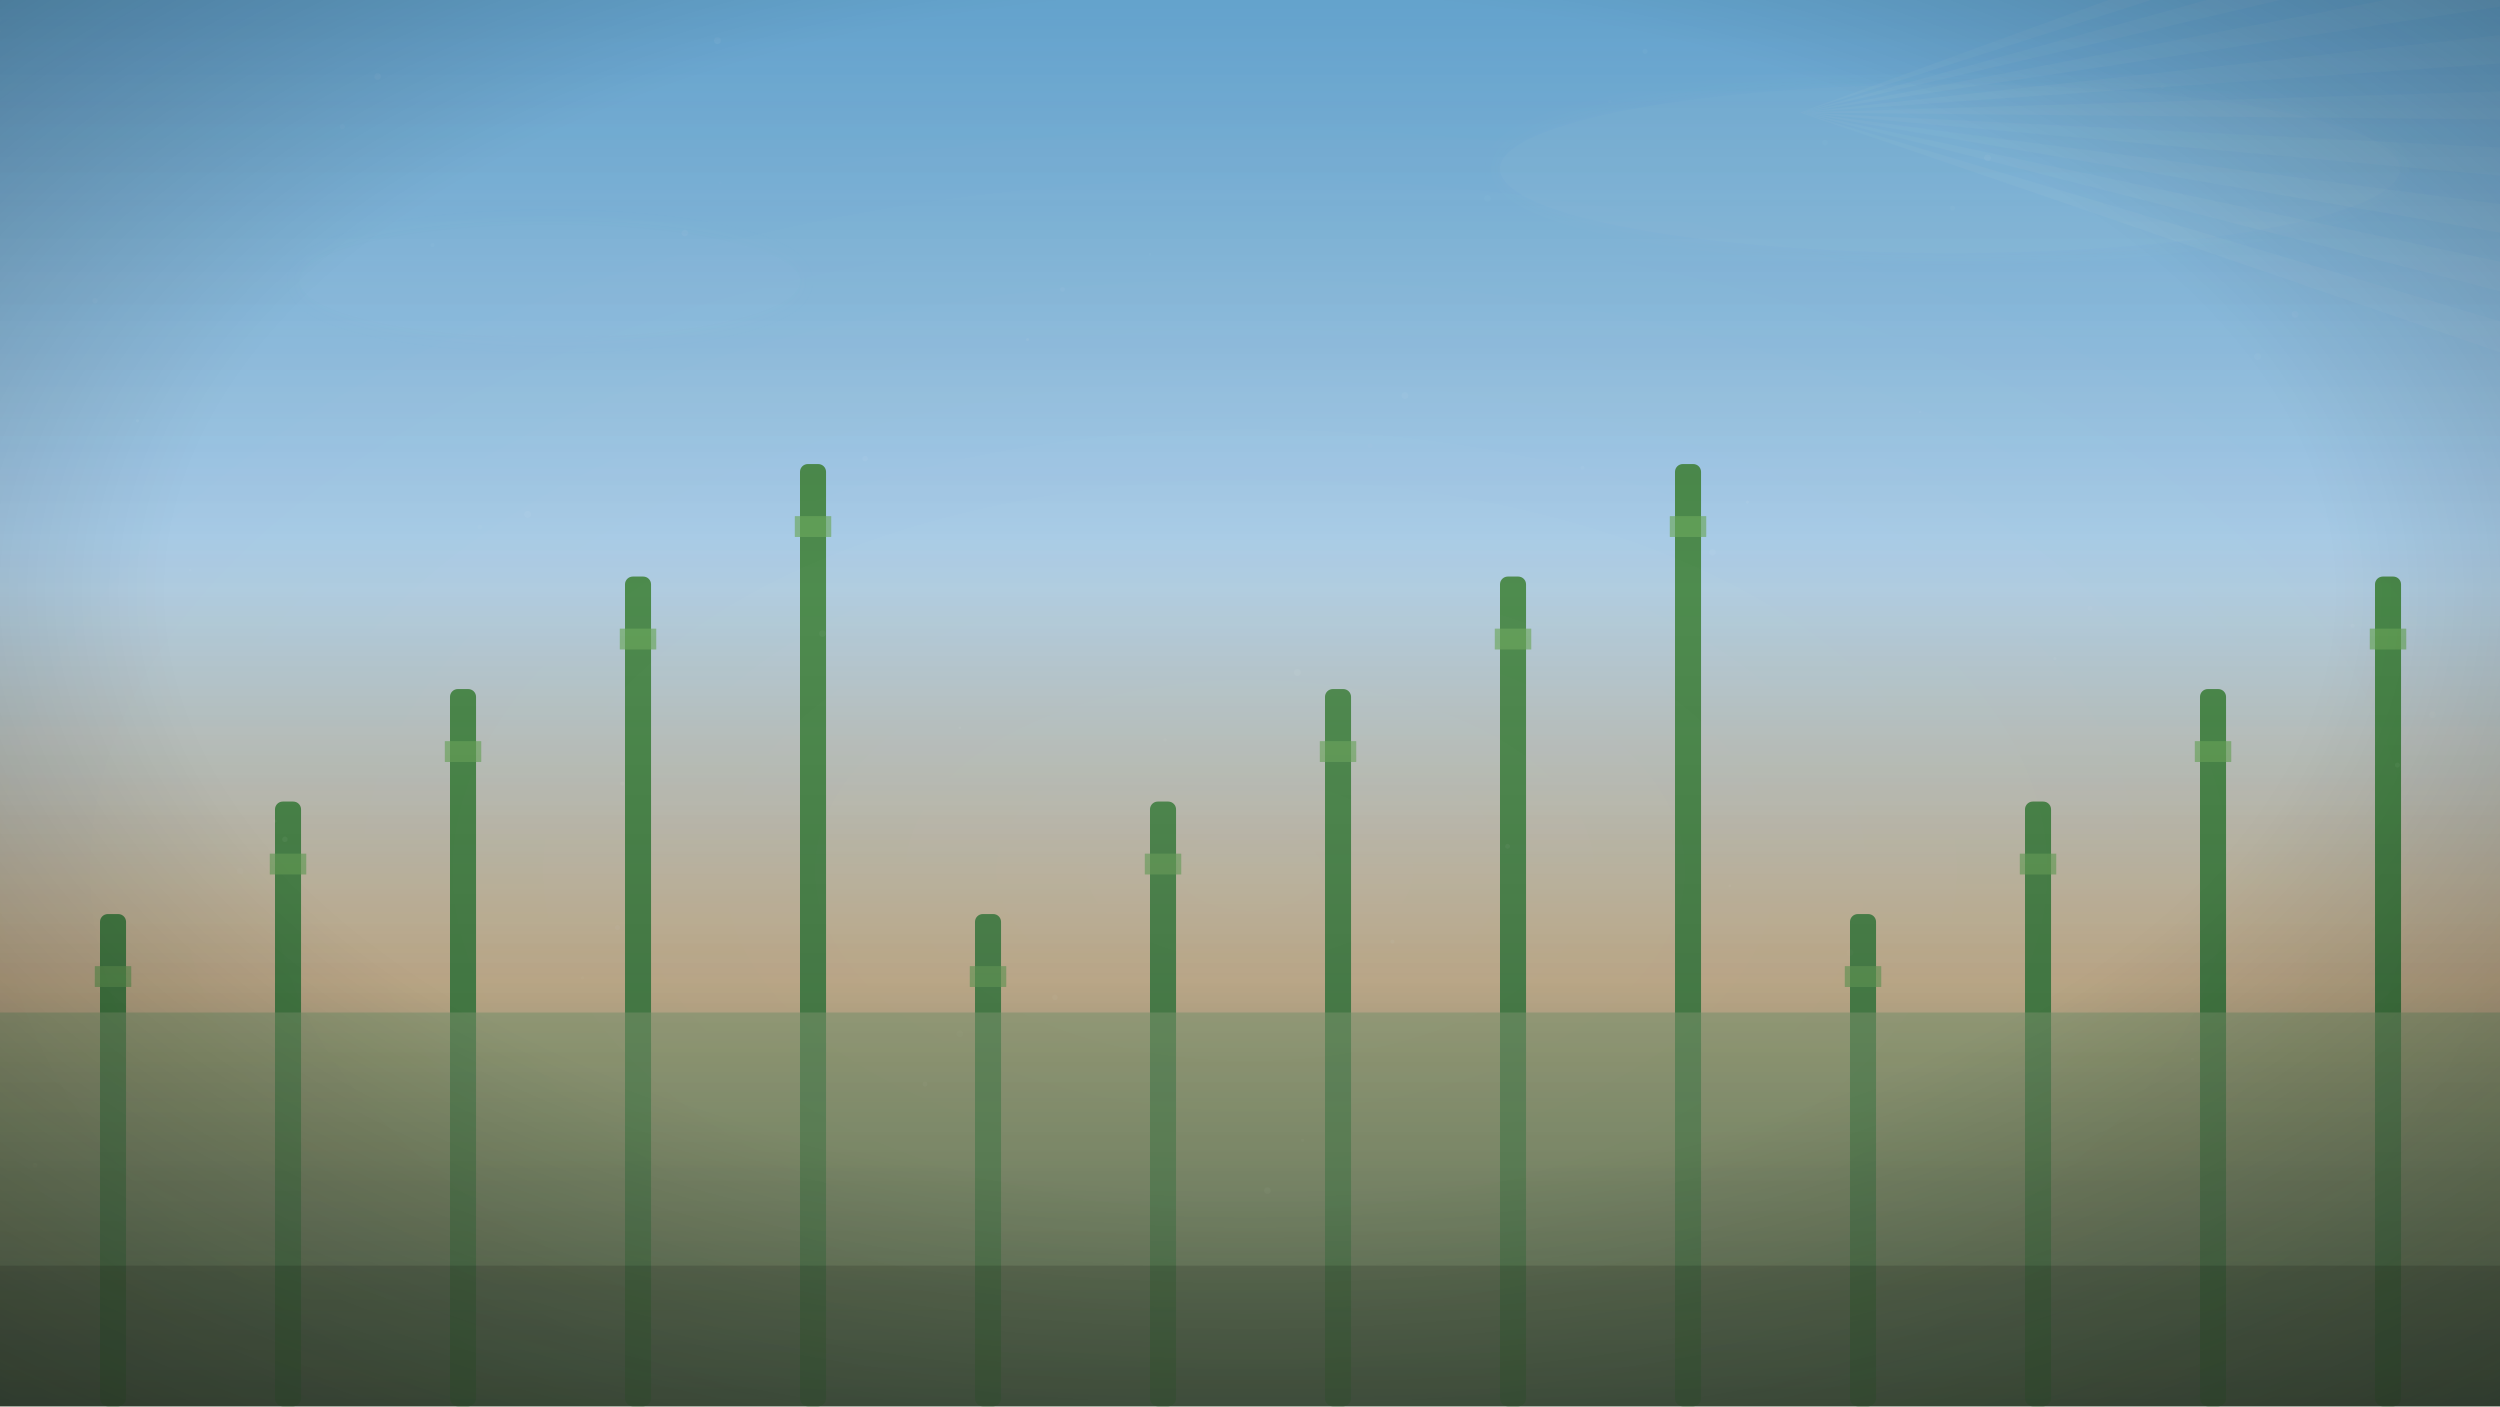
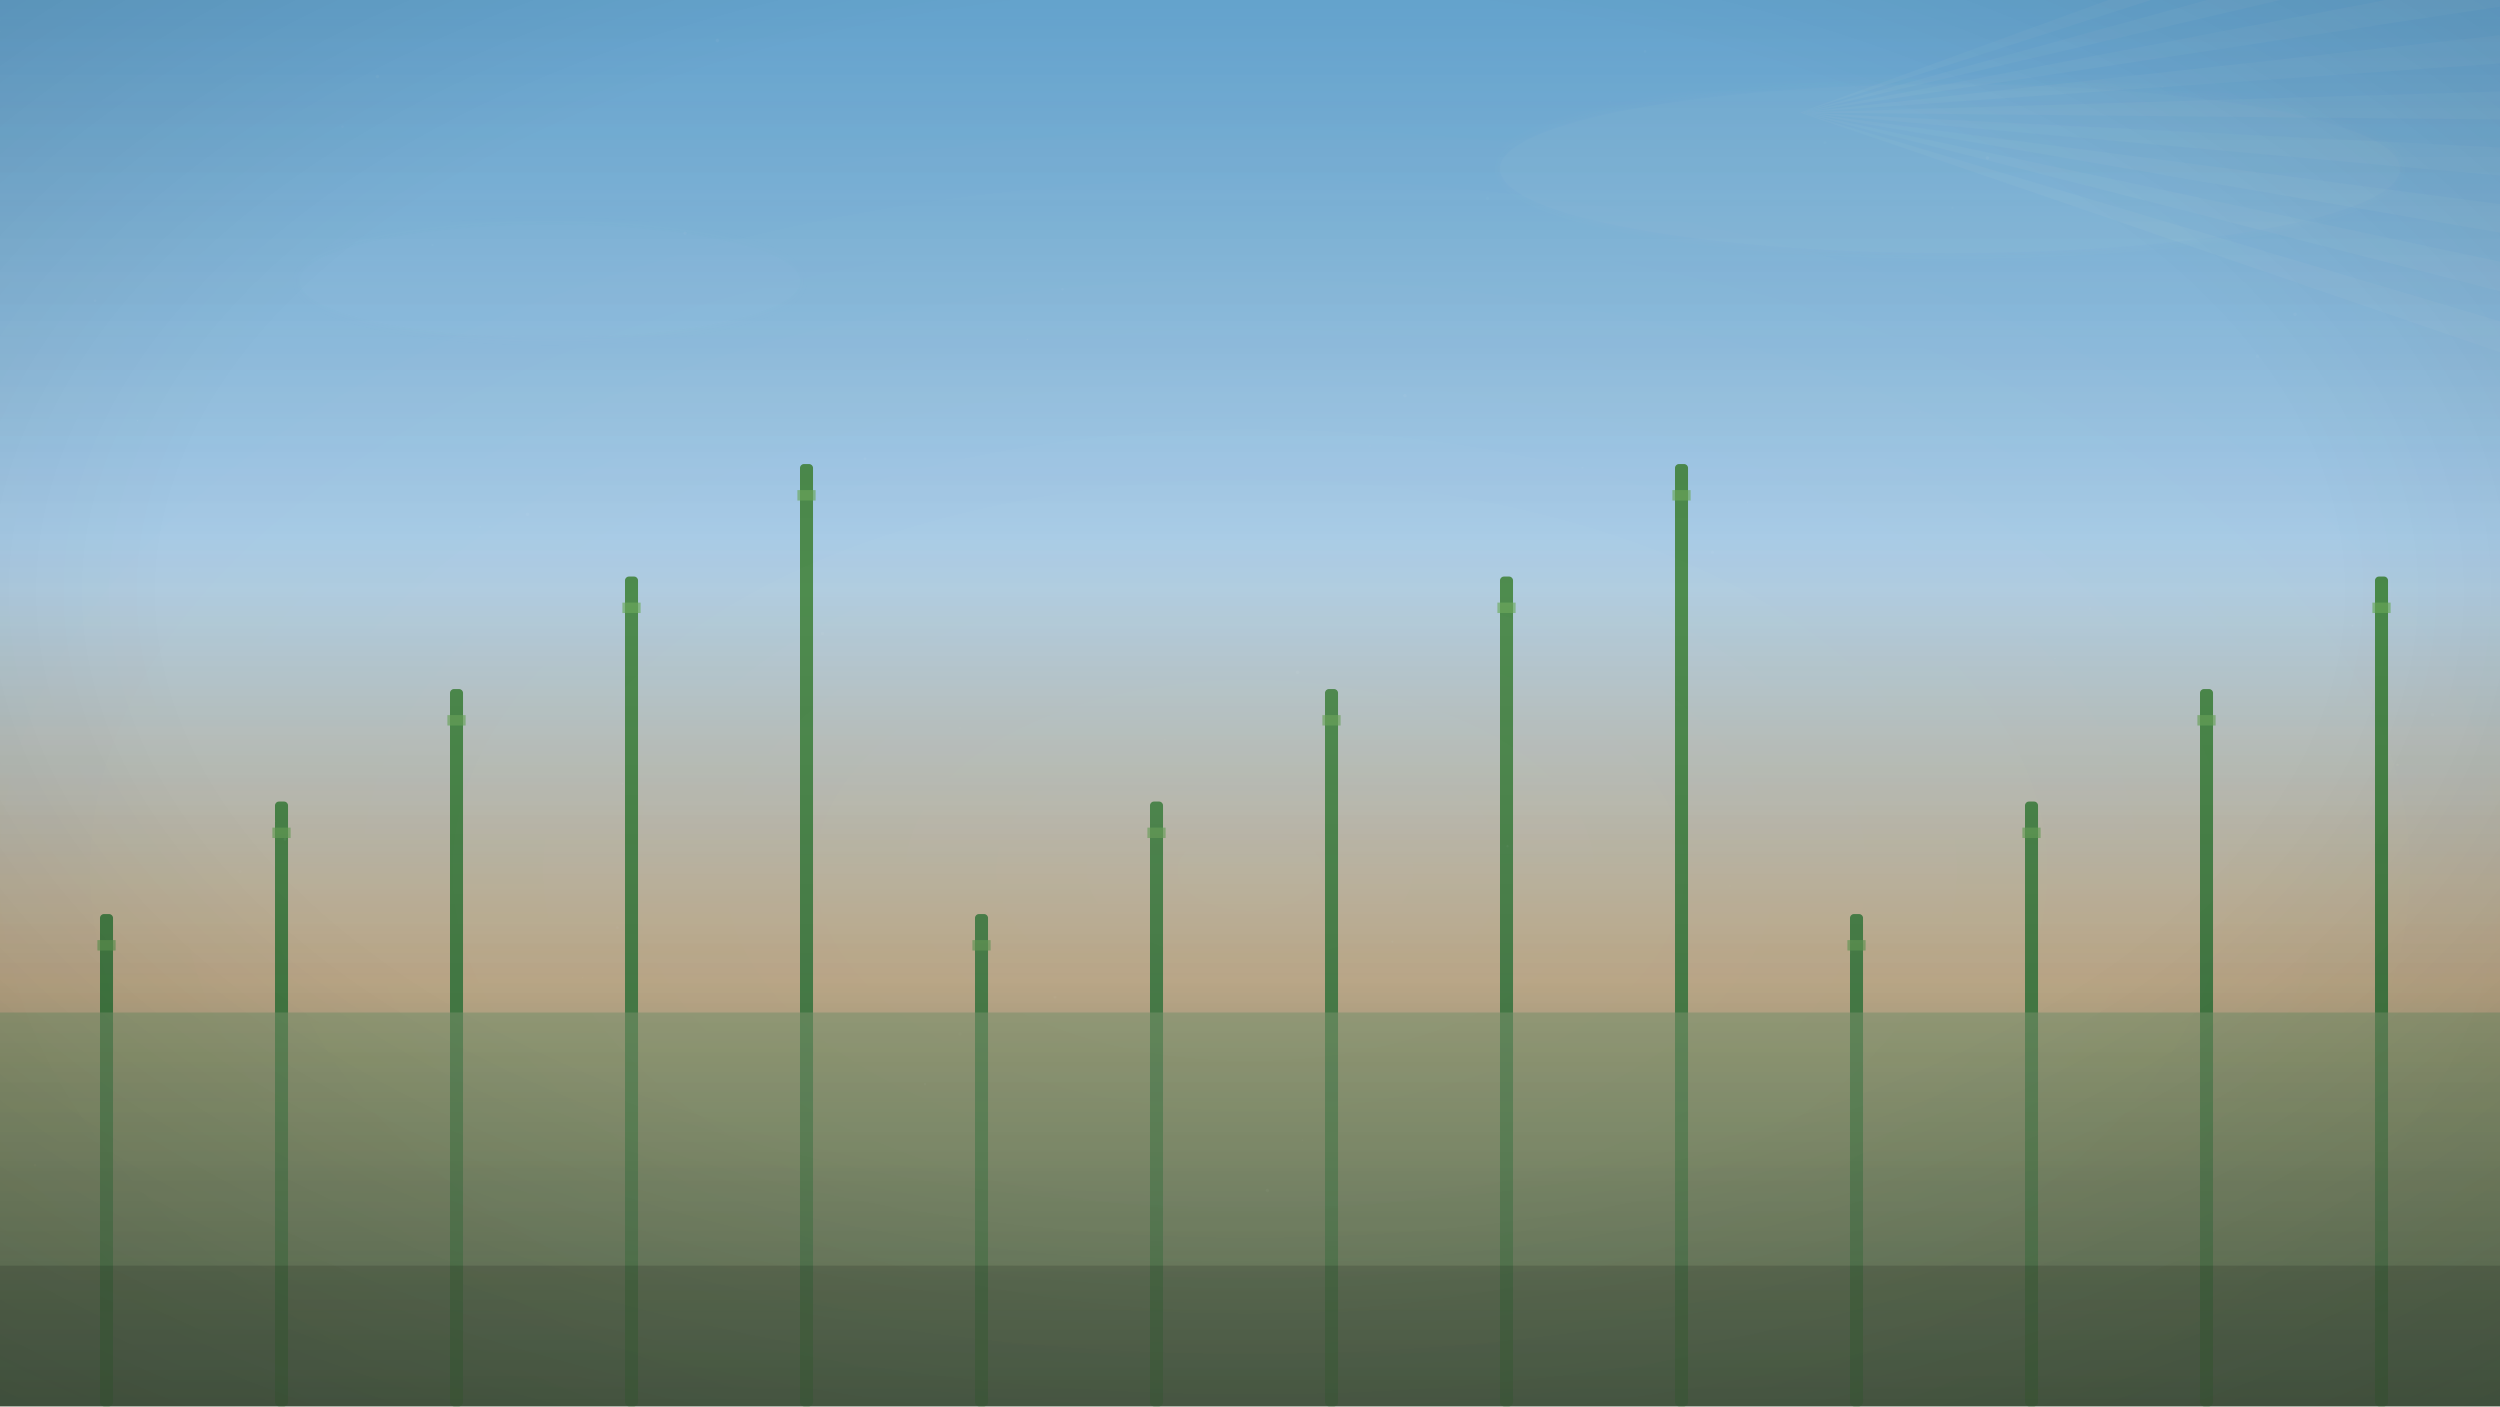
- <svg xmlns="http://www.w3.org/2000/svg" viewBox="0 0 960 540" width="960" height="540">
+ <svg xmlns="http://www.w3.org/2000/svg" viewBox="0 0 1920 1080" width="1920" height="1080">
  <defs>
    <linearGradient id="skyTop" x1="0" y1="0" x2="0" y2="1">
      <stop offset="0%" stop-color="#121828" />
      <stop offset="32%" stop-color="#243050" />
      <stop offset="58%" stop-color="#2a3848" />
      <stop offset="100%" stop-color="#0a0e14" />
    </linearGradient>
    <linearGradient id="skyDay" x1="0" y1="0" x2="0" y2="1">
      <stop offset="0%" stop-color="#6eb4e0" />
      <stop offset="38%" stop-color="#a8cce8" />
      <stop offset="70%" stop-color="#d8c098" />
      <stop offset="100%" stop-color="#6a8868" />
    </linearGradient>
    <linearGradient id="skySunset" x1="0" y1="0" x2="0" y2="1">
      <stop offset="0%" stop-color="#ff6b4a" />
      <stop offset="28%" stop-color="#d84888" />
      <stop offset="55%" stop-color="#683878" />
      <stop offset="100%" stop-color="#120818" />
    </linearGradient>
    <linearGradient id="haze" x1="0" y1="0.4" x2="0" y2="1">
      <stop offset="0%" stop-color="#fff" stop-opacity="0" />
      <stop offset="100%" stop-color="#c8d8f0" stop-opacity="0.22" />
    </linearGradient>
    <filter id="softGlow" x="-40%" y="-40%" width="180%" height="180%">
      <feGaussianBlur stdDeviation="4" result="b" />
      <feMerge>
        <feMergeNode in="b" />
        <feMergeNode in="SourceGraphic" />
      </feMerge>
    </filter>
    <filter id="neonGlow" x="-60%" y="-60%" width="220%" height="220%">
      <feGaussianBlur stdDeviation="6" result="b" />
      <feMerge>
        <feMergeNode in="b" />
        <feMergeNode in="b" />
        <feMergeNode in="SourceGraphic" />
      </feMerge>
    </filter>
    <filter id="paintSoft" x="-2%" y="-2%" width="104%" height="104%">
      <feGaussianBlur stdDeviation="0.6" />
    </filter>
    <radialGradient id="sunDisc" cx="0.5" cy="0.5" r="0.5">
      <stop offset="0%" stop-color="#fff8e8" />
      <stop offset="55%" stop-color="#ffd080" />
      <stop offset="100%" stop-color="#ff904000" />
    </radialGradient>
    <radialGradient id="moonGlow" cx="0.5" cy="0.5" r="0.5">
      <stop offset="0%" stop-color="#fffef8" />
      <stop offset="40%" stop-color="#e8e0f0" />
      <stop offset="100%" stop-color="#e8e0f000" />
    </radialGradient>
    <linearGradient id="wallWarm" x1="0" y1="0" x2="1" y2="1">
      <stop offset="0%" stop-color="#fff0e4" />
      <stop offset="45%" stop-color="#e8c8b0" />
      <stop offset="100%" stop-color="#c8a088" />
    </linearGradient>
    <linearGradient id="wallCool" x1="0" y1="0" x2="0" y2="1">
      <stop offset="0%" stop-color="#eef2f8" />
      <stop offset="100%" stop-color="#b8c0d0" />
    </linearGradient>
    <linearGradient id="floorWood" x1="0" y1="0.6" x2="0" y2="1">
      <stop offset="0%" stop-color="#a88870" />
      <stop offset="100%" stop-color="#685040" />
    </linearGradient>
    <radialGradient id="lampGlow" cx="0.5" cy="0.5" r="0.5">
      <stop offset="0%" stop-color="#fff8e0" />
      <stop offset="70%" stop-color="#ffd898" stop-opacity="0.35" />
      <stop offset="100%" stop-color="#ffd898" stop-opacity="0" />
    </radialGradient>
    <radialGradient id="vignette" cx="0.5" cy="0.42" r="0.78">
      <stop offset="55%" stop-color="#000" stop-opacity="0" />
      <stop offset="100%" stop-color="#030508" stop-opacity="0.38" />
    </radialGradient>
    <linearGradient id="filmGrade" x1="0" y1="0" x2="0" y2="1">
      <stop offset="0%" stop-color="#283858" stop-opacity="0.14" />
      <stop offset="42%" stop-color="#000" stop-opacity="0" />
      <stop offset="100%" stop-color="#000" stop-opacity="0.32" />
    </linearGradient>
    <radialGradient id="stageGlow" cx="0.5" cy="0.62" r="0.55">
      <stop offset="0%" stop-color="#fff" stop-opacity="0.06" />
      <stop offset="100%" stop-color="#fff" stop-opacity="0" />
    </radialGradient>
  </defs>
-   <rect width="960" height="540" fill="url(#skyDay)" />
-   <rect x="38.4" y="351" width="10" height="189" fill="#488848" rx="3" />
-   <rect x="36.4" y="371" width="14" height="8" fill="#68a858" opacity="0.65" />
-   <rect x="105.6" y="307.8" width="10" height="232.2" fill="#488848" rx="3" />
-   <rect x="103.6" y="327.8" width="14" height="8" fill="#68a858" opacity="0.65" />
-   <rect x="172.8" y="264.6" width="10" height="275.4" fill="#488848" rx="3" />
-   <rect x="170.8" y="284.6" width="14" height="8" fill="#68a858" opacity="0.65" />
-   <rect x="240" y="221.4" width="10" height="318.6" fill="#488848" rx="3" />
-   <rect x="238" y="241.4" width="14" height="8" fill="#68a858" opacity="0.65" />
-   <rect x="307.2" y="178.2" width="10" height="361.8" fill="#488848" rx="3" />
-   <rect x="305.2" y="198.2" width="14" height="8" fill="#68a858" opacity="0.65" />
-   <rect x="374.4" y="351" width="10" height="189" fill="#488848" rx="3" />
-   <rect x="372.4" y="371" width="14" height="8" fill="#68a858" opacity="0.65" />
-   <rect x="441.6" y="307.8" width="10" height="232.2" fill="#488848" rx="3" />
-   <rect x="439.6" y="327.8" width="14" height="8" fill="#68a858" opacity="0.65" />
-   <rect x="508.8" y="264.6" width="10" height="275.4" fill="#488848" rx="3" />
-   <rect x="506.8" y="284.6" width="14" height="8" fill="#68a858" opacity="0.65" />
-   <rect x="576" y="221.4" width="10" height="318.6" fill="#488848" rx="3" />
-   <rect x="574" y="241.4" width="14" height="8" fill="#68a858" opacity="0.65" />
-   <rect x="643.2" y="178.2" width="10" height="361.8" fill="#488848" rx="3" />
-   <rect x="641.2" y="198.2" width="14" height="8" fill="#68a858" opacity="0.65" />
-   <rect x="710.4" y="351" width="10" height="189" fill="#488848" rx="3" />
-   <rect x="708.4" y="371" width="14" height="8" fill="#68a858" opacity="0.65" />
-   <rect x="777.6" y="307.8" width="10" height="232.2" fill="#488848" rx="3" />
-   <rect x="775.6" y="327.8" width="14" height="8" fill="#68a858" opacity="0.65" />
-   <rect x="844.8" y="264.6" width="10" height="275.4" fill="#488848" rx="3" />
-   <rect x="842.8" y="284.6" width="14" height="8" fill="#68a858" opacity="0.65" />
-   <rect x="912" y="221.4" width="10" height="318.6" fill="#488848" rx="3" />
-   <rect x="910" y="241.4" width="14" height="8" fill="#68a858" opacity="0.65" />
-   <rect x="0" y="388.8" width="960" height="151.2" fill="#88a878" opacity="0.55" />
-   <polygon points="691.2,43.2 1299.914,-178.998 1308.312,-154.478" fill="#fff8e8" opacity="0.04" />
-   <polygon points="691.2,43.2 1315.724,-129.642 1322.136,-104.529" fill="#fff8e8" opacity="0.04" />
-   <polygon points="691.2,43.2 1327.539,-79.181 1331.924,-53.636" fill="#fff8e8" opacity="0.04" />
-   <polygon points="691.2,43.2 1335.284,-27.936 1337.613,-2.123" fill="#fff8e8" opacity="0.04" />
-   <polygon points="691.2,43.2 1338.908,23.763 1339.168,49.68" fill="#fff8e8" opacity="0.04" />
-   <polygon points="691.2,43.2 1338.39,75.587 1336.577,101.441" fill="#fff8e8" opacity="0.04" />
-   <polygon points="691.2,43.2 1333.732,127.203 1329.859,152.83" fill="#fff8e8" opacity="0.04" />
-   <polygon points="691.2,43.2 1324.964,178.282 1319.055,203.518" fill="#fff8e8" opacity="0.04" />
-   <polygon points="691.2,43.2 1312.142,228.497 1304.235,253.18" fill="#fff8e8" opacity="0.04" />
-   <circle cx="0.0" cy="7.8" r="0.60" fill="#fff" opacity="0.022" />
-   <circle cx="131.5" cy="48.7" r="0.95" fill="#fff" opacity="0.032" />
-   <circle cx="263.0" cy="89.5" r="1.30" fill="#fff" opacity="0.042" />
-   <circle cx="394.6" cy="130.4" r="0.60" fill="#fff" opacity="0.052" />
-   <circle cx="526.1" cy="171.2" r="0.95" fill="#fff" opacity="0.022" />
-   <circle cx="657.6" cy="212.1" r="1.30" fill="#fff" opacity="0.032" />
-   <circle cx="789.1" cy="252.9" r="0.60" fill="#fff" opacity="0.042" />
-   <circle cx="920.6" cy="293.8" r="0.95" fill="#fff" opacity="0.052" />
-   <circle cx="92.2" cy="334.6" r="1.30" fill="#fff" opacity="0.022" />
-   <circle cx="223.7" cy="375.5" r="0.60" fill="#fff" opacity="0.032" />
-   <circle cx="355.2" cy="416.3" r="0.95" fill="#fff" opacity="0.042" />
-   <circle cx="486.7" cy="457.2" r="1.30" fill="#fff" opacity="0.052" />
-   <circle cx="618.2" cy="39.0" r="0.60" fill="#fff" opacity="0.022" />
-   <circle cx="749.8" cy="79.9" r="0.95" fill="#fff" opacity="0.032" />
-   <circle cx="881.3" cy="120.7" r="1.30" fill="#fff" opacity="0.042" />
-   <circle cx="52.8" cy="161.6" r="0.60" fill="#fff" opacity="0.052" />
-   <circle cx="184.3" cy="202.4" r="0.95" fill="#fff" opacity="0.022" />
-   <circle cx="315.8" cy="243.3" r="1.30" fill="#fff" opacity="0.032" />
-   <circle cx="447.4" cy="284.1" r="0.60" fill="#fff" opacity="0.042" />
-   <circle cx="578.9" cy="325.0" r="0.95" fill="#fff" opacity="0.052" />
-   <circle cx="710.4" cy="365.8" r="1.30" fill="#fff" opacity="0.022" />
-   <circle cx="841.9" cy="406.7" r="0.60" fill="#fff" opacity="0.032" />
-   <circle cx="13.4" cy="447.5" r="0.95" fill="#fff" opacity="0.042" />
-   <circle cx="145.0" cy="29.4" r="1.30" fill="#fff" opacity="0.052" />
-   <circle cx="276.5" cy="70.2" r="0.60" fill="#fff" opacity="0.022" />
-   <circle cx="408.0" cy="111.1" r="0.95" fill="#fff" opacity="0.032" />
-   <circle cx="539.5" cy="151.9" r="1.30" fill="#fff" opacity="0.042" />
-   <circle cx="671.0" cy="192.8" r="0.60" fill="#fff" opacity="0.052" />
-   <circle cx="802.6" cy="233.6" r="0.95" fill="#fff" opacity="0.022" />
-   <circle cx="934.1" cy="274.5" r="1.30" fill="#fff" opacity="0.032" />
-   <circle cx="105.6" cy="315.3" r="0.60" fill="#fff" opacity="0.042" />
-   <circle cx="237.1" cy="356.2" r="0.95" fill="#fff" opacity="0.052" />
-   <circle cx="368.6" cy="397.0" r="1.30" fill="#fff" opacity="0.022" />
-   <circle cx="500.2" cy="437.9" r="0.60" fill="#fff" opacity="0.032" />
-   <circle cx="631.7" cy="19.7" r="0.95" fill="#fff" opacity="0.042" />
-   <circle cx="763.2" cy="60.6" r="1.30" fill="#fff" opacity="0.052" />
-   <circle cx="0.0" cy="12.1" r="0.50" fill="#fff" opacity="0.025" filter="url(#softGlow)" />
-   <circle cx="166.1" cy="94.1" r="0.78" fill="#fff" opacity="0.033" filter="url(#softGlow)" />
-   <circle cx="332.2" cy="176.1" r="1.06" fill="#fff" opacity="0.041" filter="url(#softGlow)" />
-   <circle cx="498.2" cy="258.2" r="1.34" fill="#fff" opacity="0.049" filter="url(#softGlow)" />
-   <circle cx="664.3" cy="340.2" r="0.50" fill="#fff" opacity="0.057" filter="url(#softGlow)" />
-   <circle cx="830.4" cy="33.4" r="0.78" fill="#fff" opacity="0.025" filter="url(#softGlow)" />
-   <circle cx="36.5" cy="115.5" r="1.06" fill="#fff" opacity="0.033" filter="url(#softGlow)" />
-   <circle cx="202.6" cy="197.5" r="1.34" fill="#fff" opacity="0.041" filter="url(#softGlow)" />
-   <circle cx="368.6" cy="279.5" r="0.50" fill="#fff" opacity="0.049" filter="url(#softGlow)" />
-   <circle cx="534.7" cy="361.6" r="0.78" fill="#fff" opacity="0.057" filter="url(#softGlow)" />
-   <circle cx="700.8" cy="54.8" r="1.06" fill="#fff" opacity="0.025" filter="url(#softGlow)" />
-   <circle cx="866.9" cy="136.9" r="1.34" fill="#fff" opacity="0.033" filter="url(#softGlow)" />
-   <circle cx="73.0" cy="218.9" r="0.50" fill="#fff" opacity="0.041" filter="url(#softGlow)" />
-   <circle cx="239.0" cy="300.9" r="0.78" fill="#fff" opacity="0.049" filter="url(#softGlow)" />
-   <circle cx="405.1" cy="383.0" r="1.06" fill="#fff" opacity="0.057" filter="url(#softGlow)" />
-   <circle cx="571.2" cy="76.2" r="1.34" fill="#fff" opacity="0.025" filter="url(#softGlow)" />
-   <circle cx="737.3" cy="158.2" r="0.50" fill="#fff" opacity="0.033" filter="url(#softGlow)" />
-   <circle cx="903.4" cy="240.3" r="0.78" fill="#fff" opacity="0.041" filter="url(#softGlow)" />
-   <circle cx="109.4" cy="322.3" r="1.06" fill="#fff" opacity="0.049" filter="url(#softGlow)" />
-   <circle cx="275.5" cy="15.6" r="1.34" fill="#fff" opacity="0.057" filter="url(#softGlow)" />
-   <circle cx="441.6" cy="97.6" r="0.50" fill="#fff" opacity="0.025" filter="url(#softGlow)" />
-   <circle cx="607.7" cy="179.6" r="0.78" fill="#fff" opacity="0.033" filter="url(#softGlow)" />
-   <ellipse cx="748.8" cy="64.8" rx="172.8" ry="32.4" fill="#fff8e8" opacity="0.045" filter="url(#softGlow)" />
-   <ellipse cx="211.2" cy="108" rx="96" ry="21.6" fill="#c8e8ff" opacity="0.035" filter="url(#softGlow)" />
-   <rect width="960" height="540" fill="url(#stageGlow)" />
-   <rect width="960" height="540" fill="url(#haze)" opacity="0.14" />
-   <rect width="960" height="540" fill="url(#filmGrade)" />
-   <rect width="960" height="540" fill="url(#vignette)" />
-   <rect x="0" y="486" width="960" height="54" fill="#000" opacity="0.14" />
+   <rect width="1920" height="1080" fill="url(#skyDay)" />
+   <rect x="76.8" y="702" width="10" height="378" fill="#488848" rx="3" />
+   <rect x="74.8" y="722" width="14" height="8" fill="#68a858" opacity="0.65" />
+   <rect x="211.2" y="615.6" width="10" height="464.4" fill="#488848" rx="3" />
+   <rect x="209.2" y="635.6" width="14" height="8" fill="#68a858" opacity="0.65" />
+   <rect x="345.6" y="529.2" width="10" height="550.8" fill="#488848" rx="3" />
+   <rect x="343.6" y="549.2" width="14" height="8" fill="#68a858" opacity="0.65" />
+   <rect x="480" y="442.8" width="10" height="637.2" fill="#488848" rx="3" />
+   <rect x="478" y="462.8" width="14" height="8" fill="#68a858" opacity="0.65" />
+   <rect x="614.4" y="356.4" width="10" height="723.6" fill="#488848" rx="3" />
+   <rect x="612.4" y="376.4" width="14" height="8" fill="#68a858" opacity="0.65" />
+   <rect x="748.8" y="702" width="10" height="378" fill="#488848" rx="3" />
+   <rect x="746.8" y="722" width="14" height="8" fill="#68a858" opacity="0.65" />
+   <rect x="883.2" y="615.6" width="10" height="464.4" fill="#488848" rx="3" />
+   <rect x="881.2" y="635.6" width="14" height="8" fill="#68a858" opacity="0.65" />
+   <rect x="1017.6" y="529.2" width="10" height="550.8" fill="#488848" rx="3" />
+   <rect x="1015.6" y="549.2" width="14" height="8" fill="#68a858" opacity="0.65" />
+   <rect x="1152" y="442.8" width="10" height="637.2" fill="#488848" rx="3" />
+   <rect x="1150" y="462.8" width="14" height="8" fill="#68a858" opacity="0.65" />
+   <rect x="1286.4" y="356.4" width="10" height="723.6" fill="#488848" rx="3" />
+   <rect x="1284.4" y="376.4" width="14" height="8" fill="#68a858" opacity="0.65" />
+   <rect x="1420.8" y="702" width="10" height="378" fill="#488848" rx="3" />
+   <rect x="1418.8" y="722" width="14" height="8" fill="#68a858" opacity="0.65" />
+   <rect x="1555.2" y="615.6" width="10" height="464.4" fill="#488848" rx="3" />
+   <rect x="1553.2" y="635.6" width="14" height="8" fill="#68a858" opacity="0.65" />
+   <rect x="1689.6" y="529.2" width="10" height="550.8" fill="#488848" rx="3" />
+   <rect x="1687.6" y="549.2" width="14" height="8" fill="#68a858" opacity="0.65" />
+   <rect x="1824" y="442.8" width="10" height="637.2" fill="#488848" rx="3" />
+   <rect x="1822" y="462.8" width="14" height="8" fill="#68a858" opacity="0.65" />
+   <rect x="0" y="777.6" width="1920" height="302.4" fill="#88a878" opacity="0.55" />
+   <polygon points="1382.4,86.4 2599.827,-357.996 2616.624,-308.956" fill="#fff8e8" opacity="0.04" />
+   <polygon points="1382.4,86.4 2631.447,-259.284 2644.272,-209.059" fill="#fff8e8" opacity="0.04" />
+   <polygon points="1382.4,86.4 2655.077,-158.361 2663.847,-107.272" fill="#fff8e8" opacity="0.04" />
+   <polygon points="1382.4,86.4 2670.567,-55.873 2675.226,-4.246" fill="#fff8e8" opacity="0.04" />
+   <polygon points="1382.4,86.4 2677.817,47.526 2678.335,99.36" fill="#fff8e8" opacity="0.04" />
+   <polygon points="1382.4,86.4 2676.78,151.173 2673.155,202.883" fill="#fff8e8" opacity="0.04" />
+   <polygon points="1382.4,86.4 2667.464,254.406 2659.718,305.66" fill="#fff8e8" opacity="0.04" />
+   <polygon points="1382.4,86.4 2649.928,356.564 2638.11,407.036" fill="#fff8e8" opacity="0.04" />
+   <polygon points="1382.4,86.4 2624.284,456.994 2608.471,506.36" fill="#fff8e8" opacity="0.04" />
+   <circle cx="0.0" cy="15.6" r="0.60" fill="#fff" opacity="0.022" />
+   <circle cx="263.0" cy="97.3" r="0.95" fill="#fff" opacity="0.032" />
+   <circle cx="526.1" cy="179.0" r="1.30" fill="#fff" opacity="0.042" />
+   <circle cx="789.1" cy="260.7" r="0.60" fill="#fff" opacity="0.052" />
+   <circle cx="1052.2" cy="342.4" r="0.95" fill="#fff" opacity="0.022" />
+   <circle cx="1315.2" cy="424.1" r="1.30" fill="#fff" opacity="0.032" />
+   <circle cx="1578.2" cy="505.8" r="0.60" fill="#fff" opacity="0.042" />
+   <circle cx="1841.3" cy="587.5" r="0.95" fill="#fff" opacity="0.052" />
+   <circle cx="184.3" cy="669.2" r="1.30" fill="#fff" opacity="0.022" />
+   <circle cx="447.4" cy="750.9" r="0.60" fill="#fff" opacity="0.032" />
+   <circle cx="710.4" cy="832.6" r="0.95" fill="#fff" opacity="0.042" />
+   <circle cx="973.4" cy="914.3" r="1.30" fill="#fff" opacity="0.052" />
+   <circle cx="1236.5" cy="78.0" r="0.60" fill="#fff" opacity="0.022" />
+   <circle cx="1499.5" cy="159.7" r="0.95" fill="#fff" opacity="0.032" />
+   <circle cx="1762.6" cy="241.4" r="1.30" fill="#fff" opacity="0.042" />
+   <circle cx="105.6" cy="323.1" r="0.60" fill="#fff" opacity="0.052" />
+   <circle cx="368.6" cy="404.8" r="0.95" fill="#fff" opacity="0.022" />
+   <circle cx="631.7" cy="486.5" r="1.30" fill="#fff" opacity="0.032" />
+   <circle cx="894.7" cy="568.2" r="0.60" fill="#fff" opacity="0.042" />
+   <circle cx="1157.8" cy="649.9" r="0.95" fill="#fff" opacity="0.052" />
+   <circle cx="1420.8" cy="731.6" r="1.30" fill="#fff" opacity="0.022" />
+   <circle cx="1683.8" cy="813.3" r="0.60" fill="#fff" opacity="0.032" />
+   <circle cx="26.9" cy="895.0" r="0.95" fill="#fff" opacity="0.042" />
+   <circle cx="289.9" cy="58.8" r="1.30" fill="#fff" opacity="0.052" />
+   <circle cx="553.0" cy="140.5" r="0.60" fill="#fff" opacity="0.022" />
+   <circle cx="816.0" cy="222.2" r="0.95" fill="#fff" opacity="0.032" />
+   <circle cx="1079.0" cy="303.9" r="1.30" fill="#fff" opacity="0.042" />
+   <circle cx="1342.1" cy="385.6" r="0.60" fill="#fff" opacity="0.052" />
+   <circle cx="1605.1" cy="467.3" r="0.95" fill="#fff" opacity="0.022" />
+   <circle cx="1868.2" cy="549.0" r="1.30" fill="#fff" opacity="0.032" />
+   <circle cx="211.2" cy="630.7" r="0.60" fill="#fff" opacity="0.042" />
+   <circle cx="474.2" cy="712.4" r="0.95" fill="#fff" opacity="0.052" />
+   <circle cx="737.3" cy="794.1" r="1.30" fill="#fff" opacity="0.022" />
+   <circle cx="1000.3" cy="875.8" r="0.60" fill="#fff" opacity="0.032" />
+   <circle cx="1263.4" cy="39.5" r="0.95" fill="#fff" opacity="0.042" />
+   <circle cx="1526.4" cy="121.2" r="1.30" fill="#fff" opacity="0.052" />
+   <circle cx="0.0" cy="24.1" r="0.50" fill="#fff" opacity="0.025" filter="url(#softGlow)" />
+   <circle cx="332.2" cy="188.2" r="0.78" fill="#fff" opacity="0.033" filter="url(#softGlow)" />
+   <circle cx="664.3" cy="352.3" r="1.06" fill="#fff" opacity="0.041" filter="url(#softGlow)" />
+   <circle cx="996.5" cy="516.3" r="1.34" fill="#fff" opacity="0.049" filter="url(#softGlow)" />
+   <circle cx="1328.6" cy="680.4" r="0.50" fill="#fff" opacity="0.057" filter="url(#softGlow)" />
+   <circle cx="1660.8" cy="66.9" r="0.78" fill="#fff" opacity="0.025" filter="url(#softGlow)" />
+   <circle cx="73.0" cy="230.9" r="1.06" fill="#fff" opacity="0.033" filter="url(#softGlow)" />
+   <circle cx="405.1" cy="395.0" r="1.34" fill="#fff" opacity="0.041" filter="url(#softGlow)" />
+   <circle cx="737.3" cy="559.1" r="0.50" fill="#fff" opacity="0.049" filter="url(#softGlow)" />
+   <circle cx="1069.4" cy="723.2" r="0.78" fill="#fff" opacity="0.057" filter="url(#softGlow)" />
+   <circle cx="1401.6" cy="109.6" r="1.06" fill="#fff" opacity="0.025" filter="url(#softGlow)" />
+   <circle cx="1733.8" cy="273.7" r="1.34" fill="#fff" opacity="0.033" filter="url(#softGlow)" />
+   <circle cx="145.9" cy="437.8" r="0.50" fill="#fff" opacity="0.041" filter="url(#softGlow)" />
+   <circle cx="478.1" cy="601.9" r="0.78" fill="#fff" opacity="0.049" filter="url(#softGlow)" />
+   <circle cx="810.2" cy="765.9" r="1.06" fill="#fff" opacity="0.057" filter="url(#softGlow)" />
+   <circle cx="1142.4" cy="152.4" r="1.34" fill="#fff" opacity="0.025" filter="url(#softGlow)" />
+   <circle cx="1474.6" cy="316.5" r="0.50" fill="#fff" opacity="0.033" filter="url(#softGlow)" />
+   <circle cx="1806.7" cy="480.6" r="0.78" fill="#fff" opacity="0.041" filter="url(#softGlow)" />
+   <circle cx="218.9" cy="644.6" r="1.06" fill="#fff" opacity="0.049" filter="url(#softGlow)" />
+   <circle cx="551.0" cy="31.1" r="1.34" fill="#fff" opacity="0.057" filter="url(#softGlow)" />
+   <circle cx="883.2" cy="195.2" r="0.50" fill="#fff" opacity="0.025" filter="url(#softGlow)" />
+   <circle cx="1215.4" cy="359.3" r="0.78" fill="#fff" opacity="0.033" filter="url(#softGlow)" />
+   <ellipse cx="1497.6" cy="129.6" rx="345.6" ry="64.8" fill="#fff8e8" opacity="0.045" filter="url(#softGlow)" />
+   <ellipse cx="422.4" cy="216" rx="192" ry="43.2" fill="#c8e8ff" opacity="0.035" filter="url(#softGlow)" />
+   <rect width="1920" height="1080" fill="url(#stageGlow)" />
+   <rect width="1920" height="1080" fill="url(#haze)" opacity="0.14" />
+   <rect width="1920" height="1080" fill="url(#filmGrade)" opacity="1" />
+   <rect width="1920" height="1080" fill="url(#vignette)" opacity="0.38" />
+   <rect x="0" y="972" width="1920" height="108" fill="#000" opacity="0.14" />
</svg>
